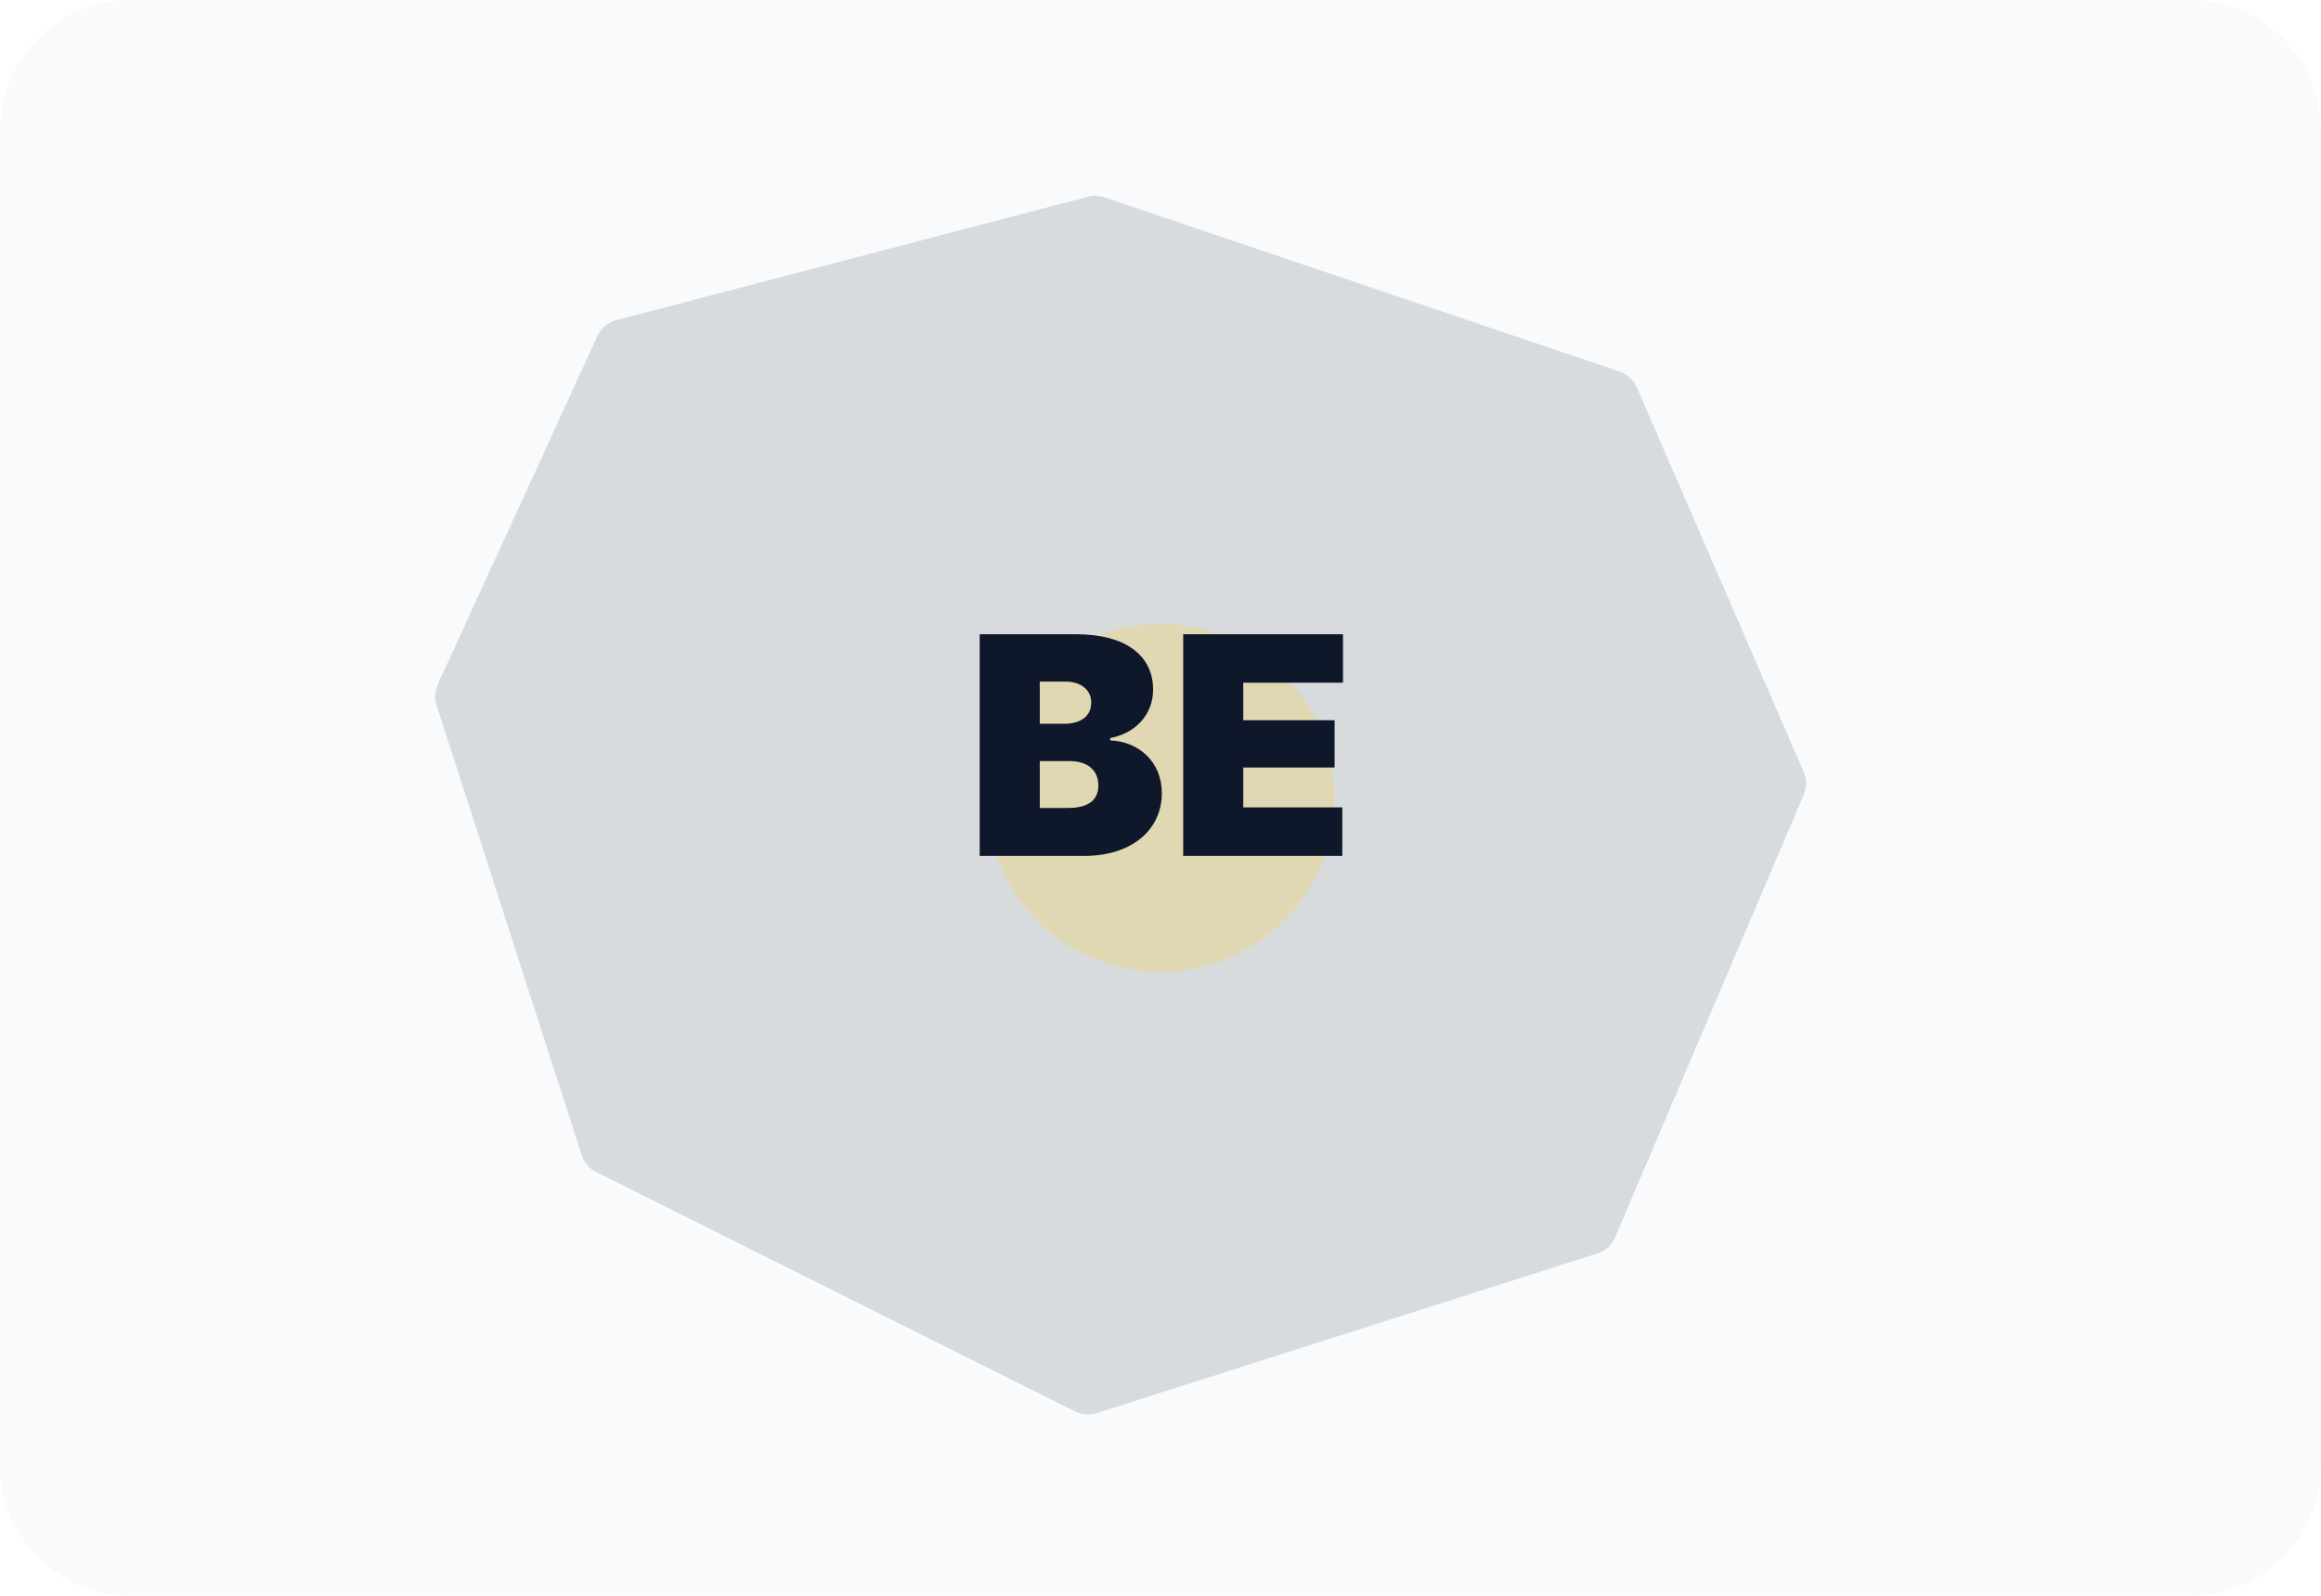
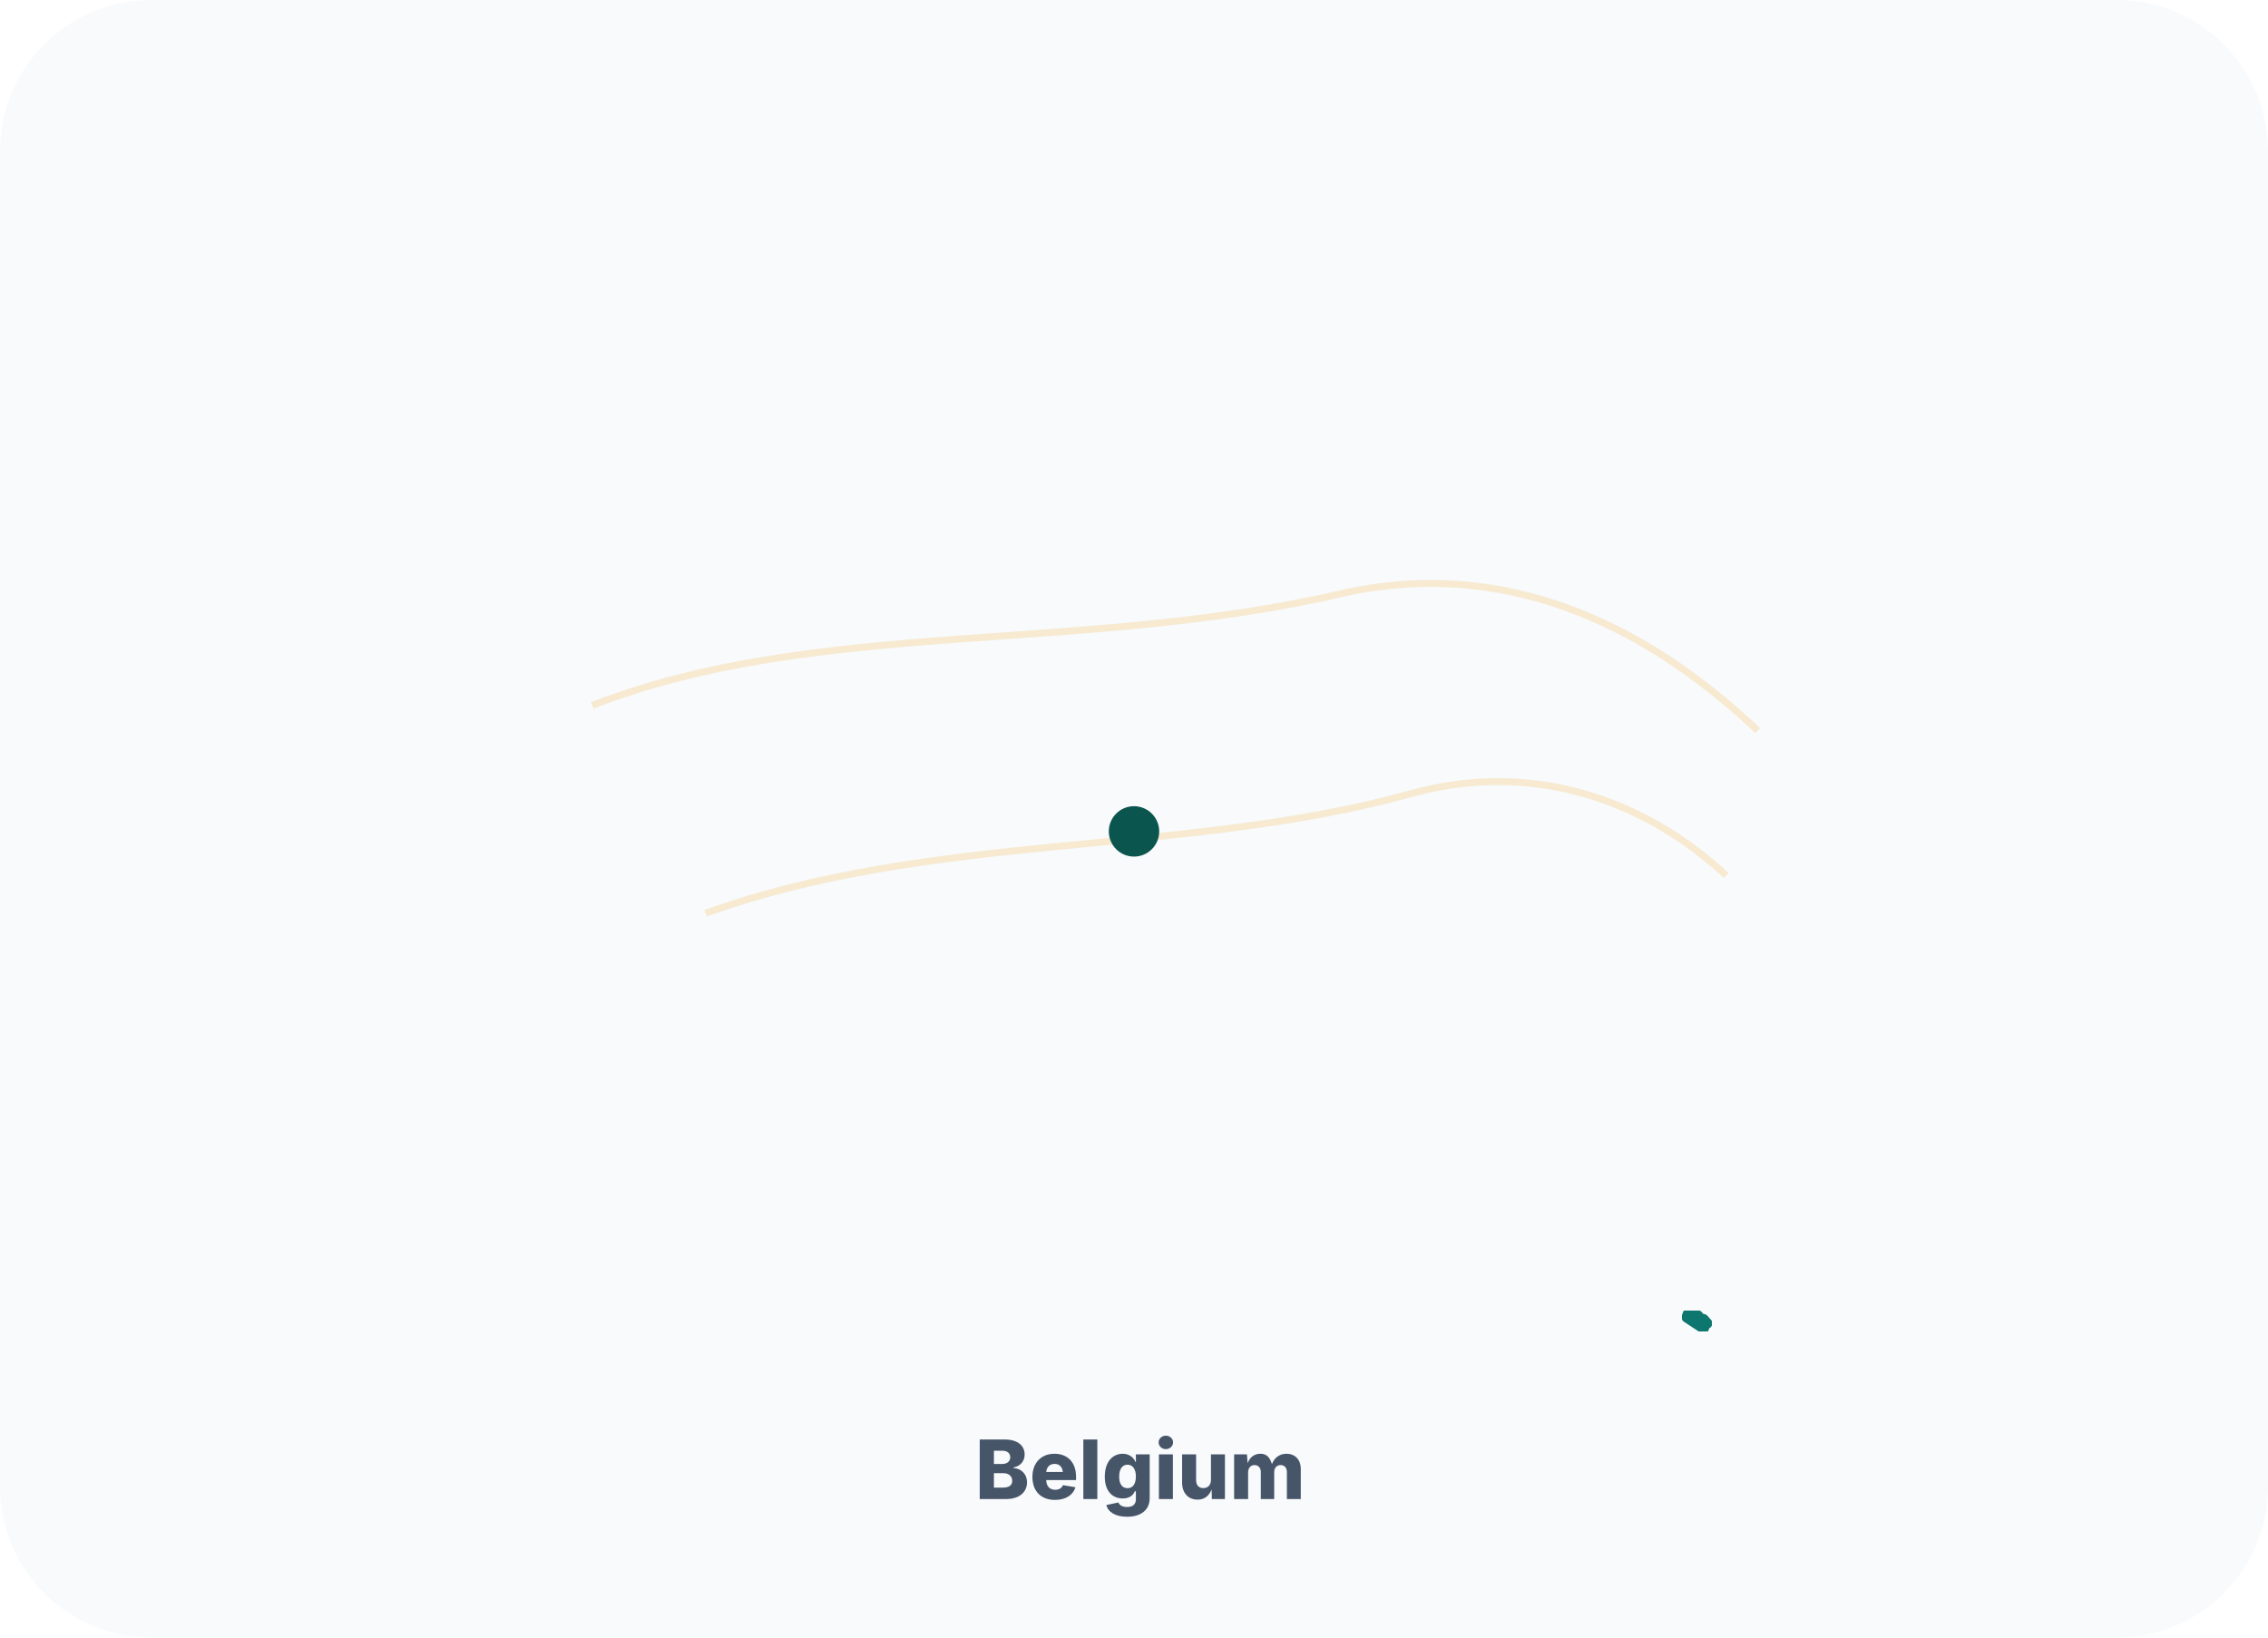
- <svg xmlns="http://www.w3.org/2000/svg" viewBox="0 0 320 220" role="img" aria-label="Belgium outline">
-   <rect width="320" height="220" rx="18" fill="#f8fafc" />
-   <path d="M86 48 L151 31 L222 55 L245 108 L219 169 L150 191 L84 158 L64 96 Z" fill="#111827" opacity=".14" stroke="#111827" stroke-width="8" stroke-linejoin="round" />
-   <circle cx="160" cy="110" r="24" fill="#FACC15" opacity=".22" />
-   <text x="160" y="118" text-anchor="middle" font-family="Inter, Arial" font-size="42" font-weight="900" fill="#0f172a">BE</text>
+ <svg xmlns="http://www.w3.org/2000/svg" viewBox="0 0 360 260" role="img" aria-labelledby="title desc">
+   <rect width="360" height="260" rx="24" fill="#f8fafc" />
+   <defs>
+     <linearGradient id="belgium-land" x1="0" x2="1" y1="0" y2="1">
+       <stop offset="0" stop-color="#ddeceb" />
+       <stop offset="0.55" stop-color="#cfddfb" />
+       <stop offset="1" stop-color="#fce4bb" />
+     </linearGradient>
+     <filter id="belgium-shadow" x="-20%" y="-20%" width="140%" height="140%">
+       <feDropShadow dx="0" dy="10" stdDeviation="10" flood-color="#0b554f" flood-opacity="0.12" />
+     </filter>
+   </defs>
+   <g transform="translate(92.619, 42.635) scale(0.423568)" fill="url(#belgium-land)" stroke="#0f766e" stroke-width="4.014" stroke-linejoin="round" filter="url(#belgium-shadow)">
+     <path id="be" d="M414.019,391.704l-0.554,1.383l5.947,3.925l0.4,0.051l0.375-1.094l0.837-0.588l-1.336-1.499h-0.916l-1.255-1.426L414.019,391.704L414.019,391.704z" />
+   </g>
+   <g fill="none" stroke="#f59e0b" stroke-width="1.1" opacity="0.18">
+     <path d="M94 112 C130 98 172 104 214 94 C238 89 260 98 279 116" />
+     <path d="M112 145 C148 132 188 136 224 126 C242 121 260 126 274 139" />
+   </g>
+   <circle cx="180" cy="132" r="4" fill="#0b554f" />
+   <text x="181" y="238" text-anchor="middle" font-family="Inter, Arial, sans-serif" font-size="13" font-weight="760" fill="#475569">Belgium</text>
</svg>
